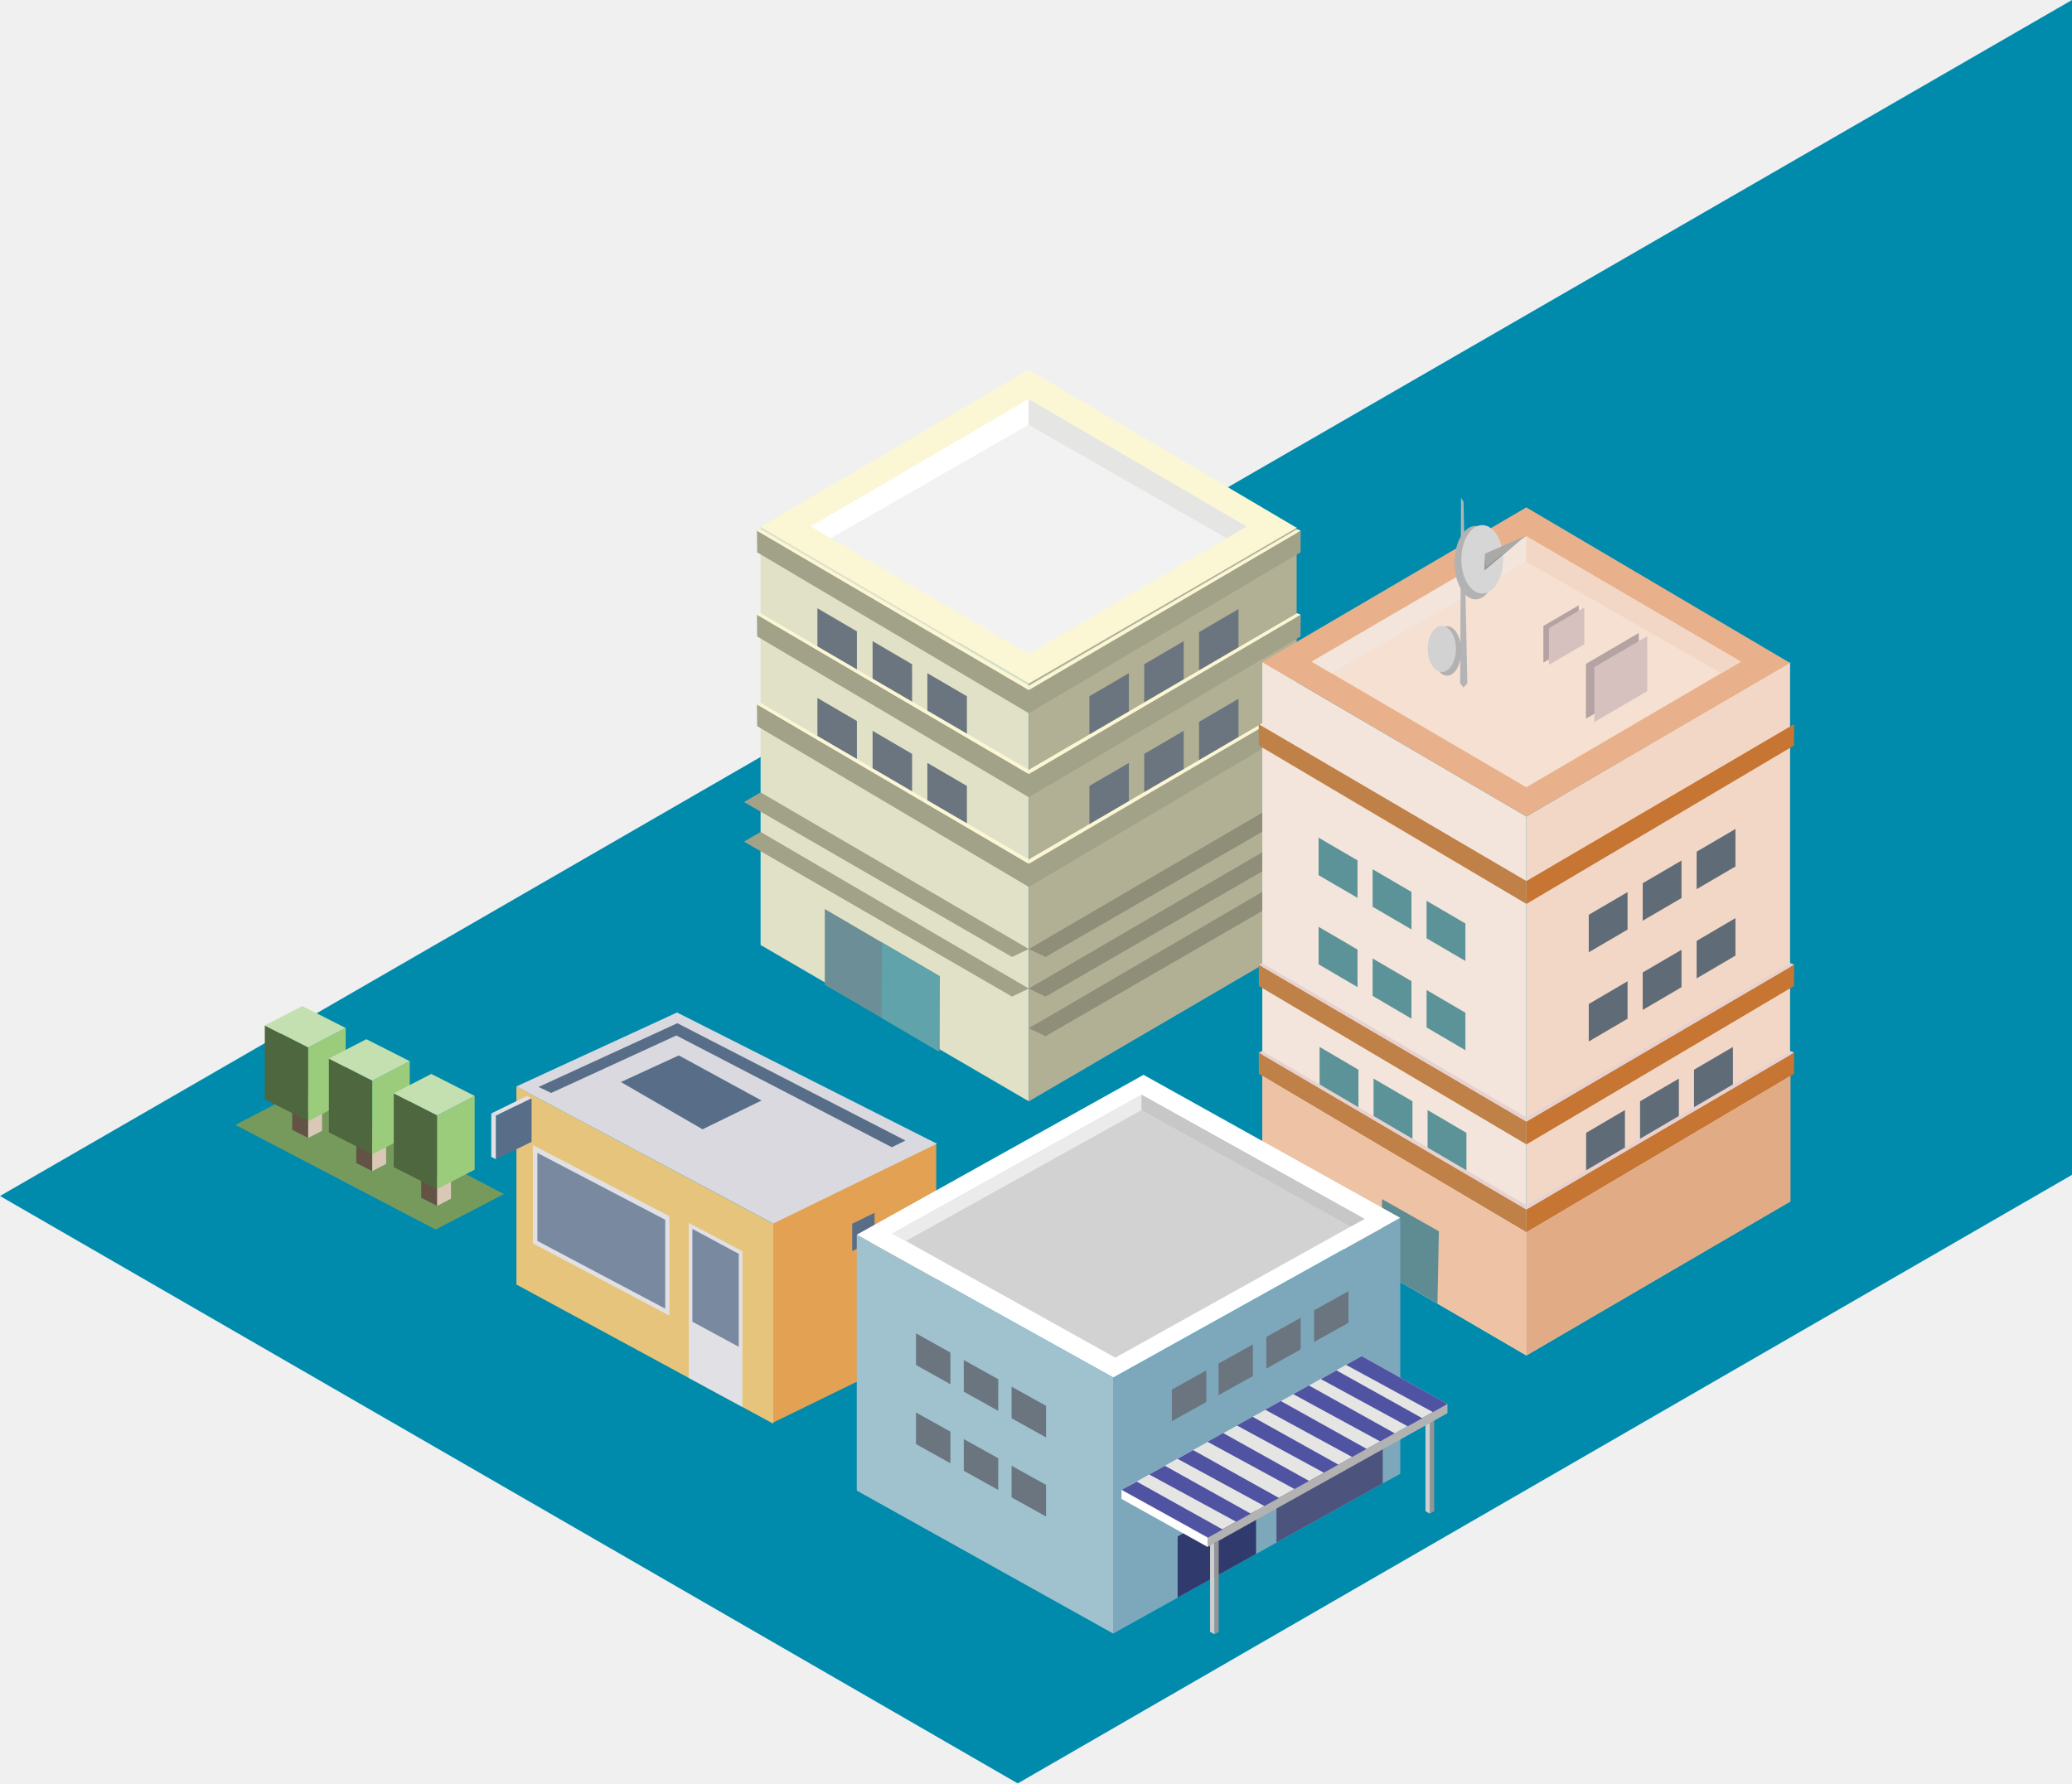
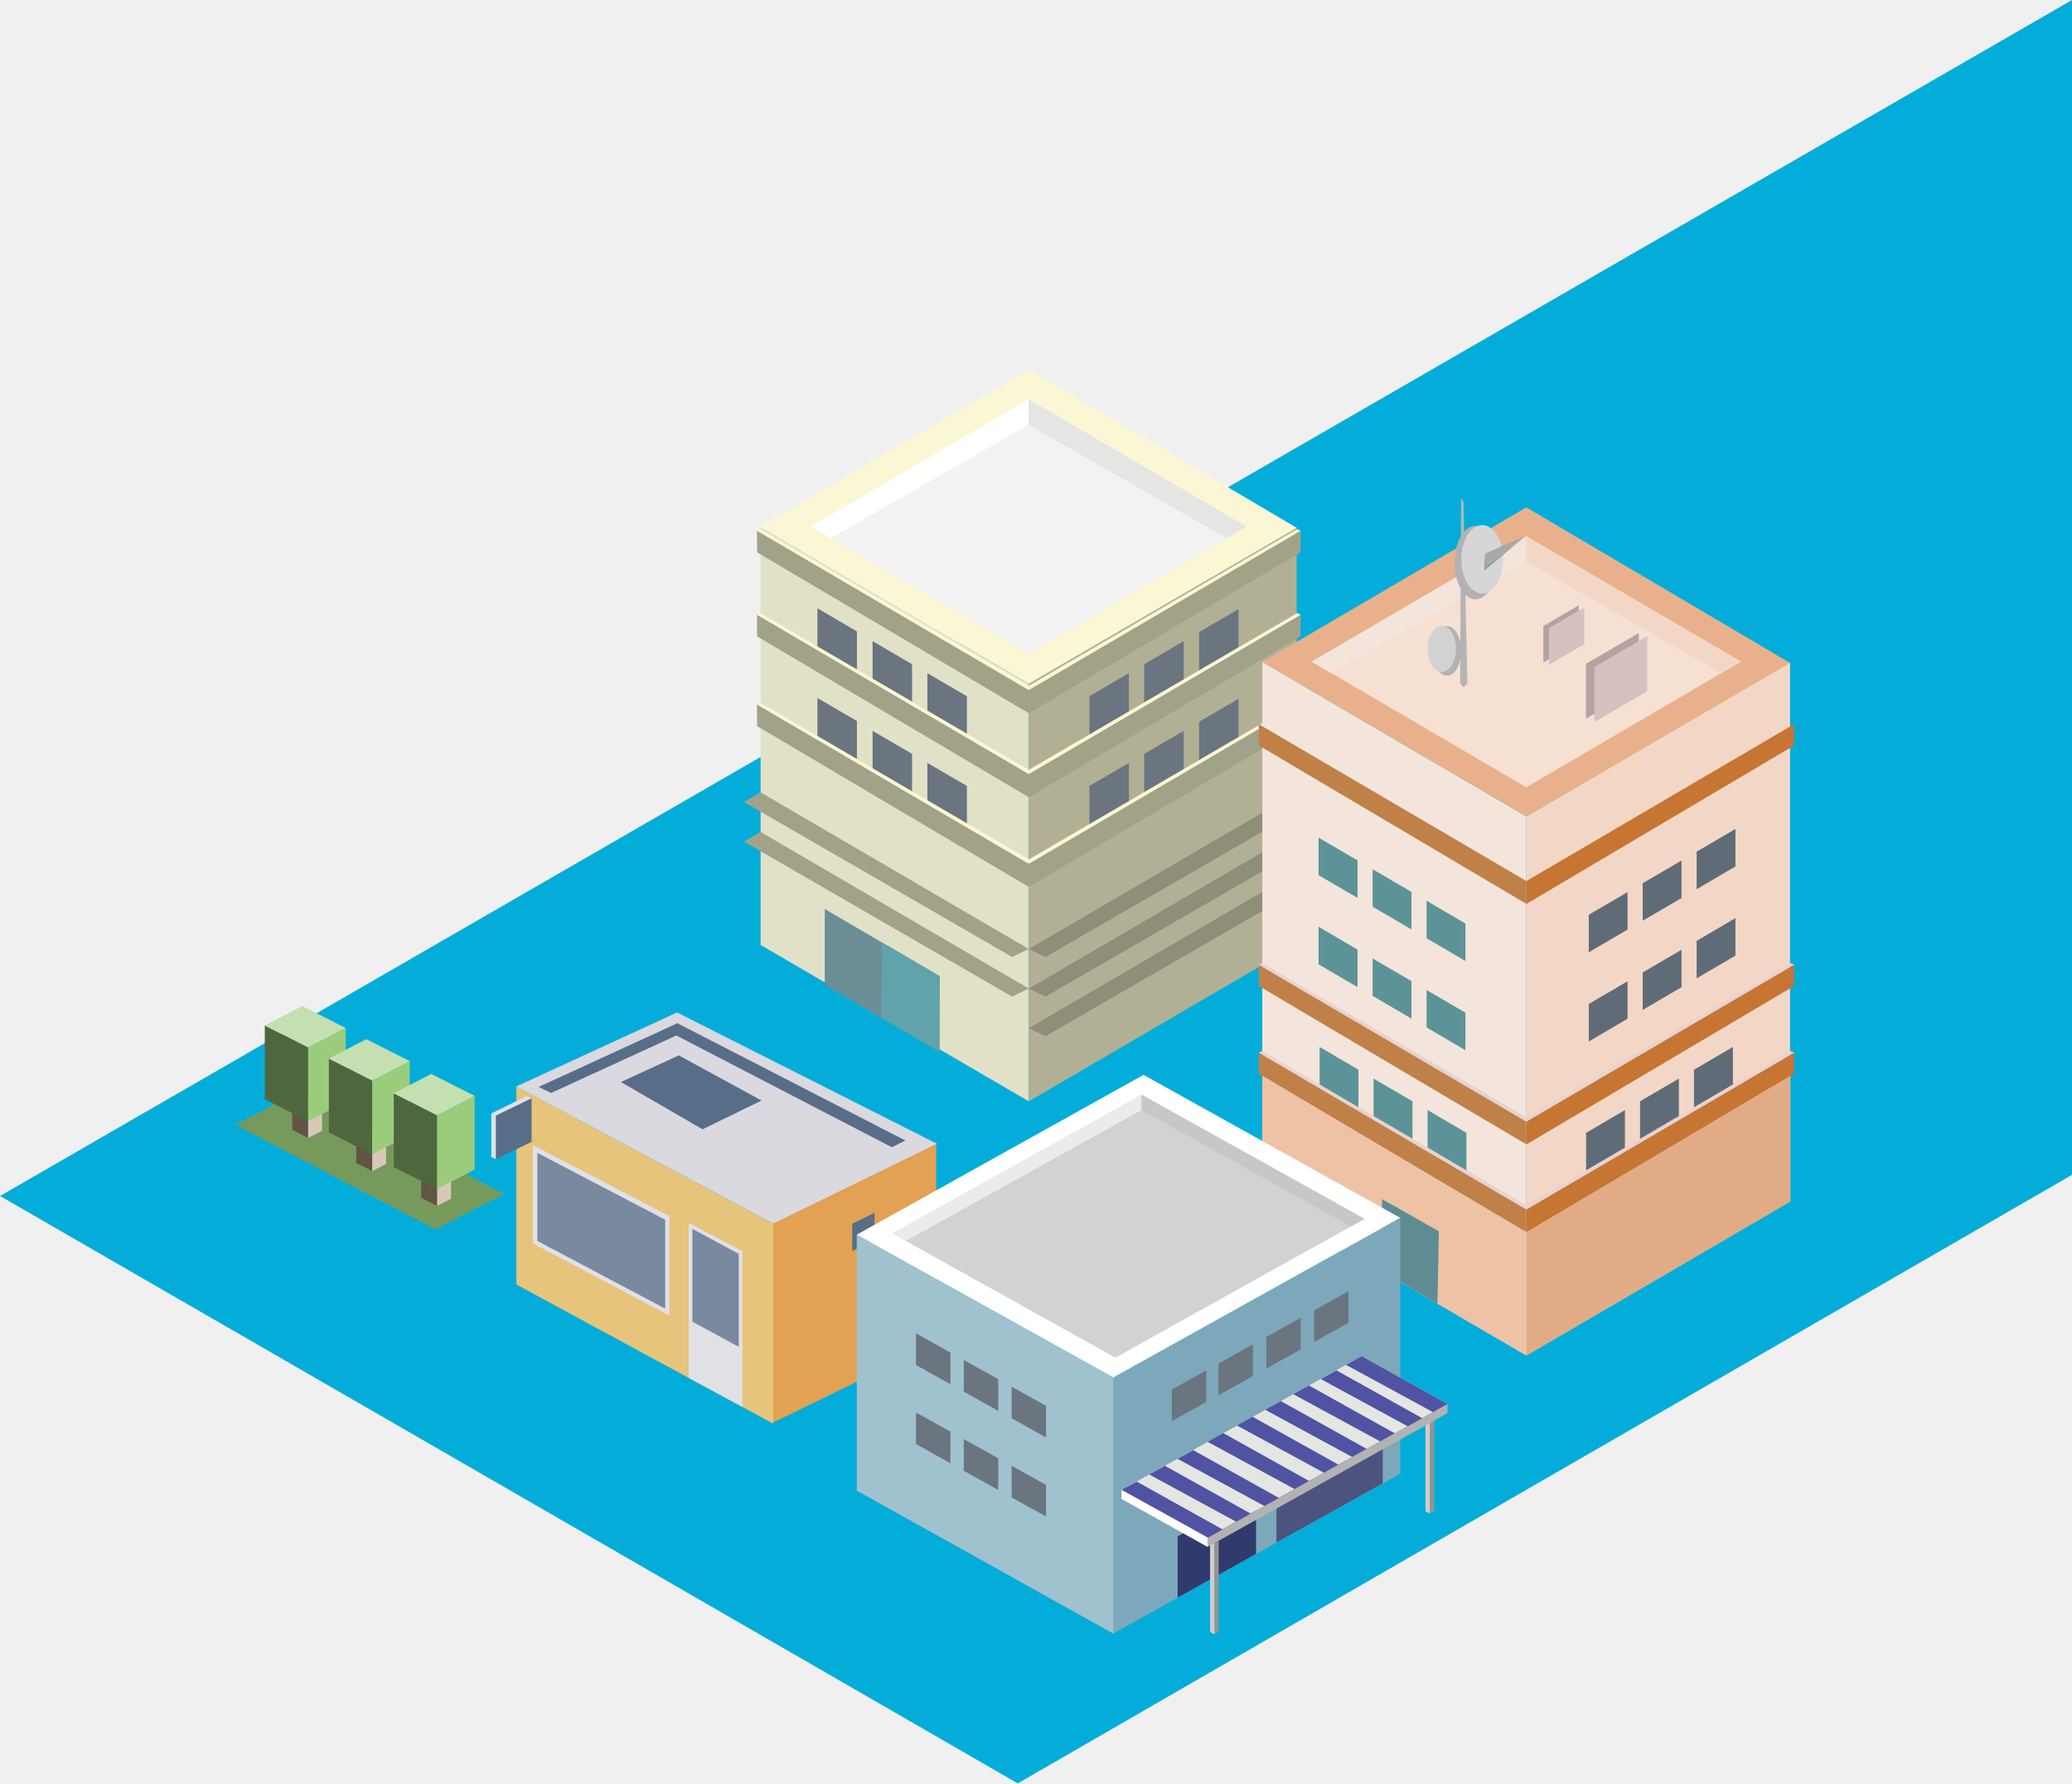
<svg xmlns="http://www.w3.org/2000/svg" viewBox="0 0 1000.87 861.66">
  <defs>
-     <style>.cls-1{fill:#008bad;}.cls-2{fill:#e1e1c7;}.cls-10,.cls-11,.cls-12,.cls-13,.cls-14,.cls-15,.cls-16,.cls-17,.cls-18,.cls-19,.cls-2,.cls-20,.cls-21,.cls-22,.cls-23,.cls-24,.cls-25,.cls-26,.cls-27,.cls-28,.cls-29,.cls-3,.cls-30,.cls-31,.cls-32,.cls-4,.cls-46,.cls-47,.cls-48,.cls-49,.cls-5,.cls-50,.cls-51,.cls-52,.cls-53,.cls-6,.cls-7,.cls-8,.cls-9{fill-rule:evenodd;}.cls-3{fill:#b1b094;}.cls-4{fill:#fbf7d5;}.cls-5{fill:#f2f2f2;}.cls-6{fill:#fff;}.cls-7{fill:#e5e5e4;}.cls-8{fill:#6a7580;}.cls-9{fill:#a2a288;}.cls-10{fill:#8e8e79;}.cls-11{fill:#6c8e97;}.cls-12{fill:#60a3aa;}.cls-13{fill:#f3e5db;}.cls-14{fill:#f3d7c6;}.cls-15{fill:#e9b18b;}.cls-16{fill:#f6e0d2;}.cls-17{fill:#5c9398;}.cls-18{fill:#c08148;}.cls-19{fill:#c67533;}.cls-20{fill:#e7d2d0;}.cls-21{fill:#5f6c77;}.cls-22{fill:#e1ac85;}.cls-23{fill:#eec2a4;}.cls-24{fill:#5f8c93;}.cls-25{fill:#b4b4b6;}.cls-26{fill:#b3b2b3;}.cls-27{fill:#d2d2d2;}.cls-28{fill:#d6d6d6;}.cls-29{fill:#a9a9a8;}.cls-30{fill:#99999a;}.cls-31{fill:#b4a3a2;}.cls-32{fill:#d6c1bf;}.cls-33{fill:#759a5c;}.cls-34{fill:#625345;}.cls-35{fill:#dac8b7;}.cls-36{fill:#c2a589;}.cls-37{fill:#4f673e;}.cls-38{fill:#9bcc7c;}.cls-39{fill:#c4e0b0;}.cls-40{fill:#e2a153;}.cls-41{fill:#586d88;}.cls-42{fill:#e7c47b;}.cls-43{fill:#e1e1e5;}.cls-44{fill:#798aa0;}.cls-45{fill:#d9d9df;}.cls-46{fill:#949494;}.cls-47{fill:#cecece;}.cls-48{fill:#7da8bb;}.cls-49{fill:#a0c1ce;}.cls-50{fill:#303a6d;}.cls-51{fill:#4c547e;}.cls-52{fill:#ebebeb;}.cls-53{fill:#c7c7c7;}.cls-54{fill:#4f53a2;}</style>
+     <style>.cls-1{fill:#04ADD9;}.cls-2{fill:#e1e1c7;}.cls-10,.cls-11,.cls-12,.cls-13,.cls-14,.cls-15,.cls-16,.cls-17,.cls-18,.cls-19,.cls-2,.cls-20,.cls-21,.cls-22,.cls-23,.cls-24,.cls-25,.cls-26,.cls-27,.cls-28,.cls-29,.cls-3,.cls-30,.cls-31,.cls-32,.cls-4,.cls-46,.cls-47,.cls-48,.cls-49,.cls-5,.cls-50,.cls-51,.cls-52,.cls-53,.cls-6,.cls-7,.cls-8,.cls-9{fill-rule:evenodd;}.cls-3{fill:#b1b094;}.cls-4{fill:#fbf7d5;}.cls-5{fill:#f2f2f2;}.cls-6{fill:#fff;}.cls-7{fill:#e5e5e4;}.cls-8{fill:#6a7580;}.cls-9{fill:#a2a288;}.cls-10{fill:#8e8e79;}.cls-11{fill:#6c8e97;}.cls-12{fill:#60a3aa;}.cls-13{fill:#f3e5db;}.cls-14{fill:#f3d7c6;}.cls-15{fill:#e9b18b;}.cls-16{fill:#f6e0d2;}.cls-17{fill:#5c9398;}.cls-18{fill:#c08148;}.cls-19{fill:#c67533;}.cls-20{fill:#e7d2d0;}.cls-21{fill:#5f6c77;}.cls-22{fill:#e1ac85;}.cls-23{fill:#eec2a4;}.cls-24{fill:#5f8c93;}.cls-25{fill:#b4b4b6;}.cls-26{fill:#b3b2b3;}.cls-27{fill:#d2d2d2;}.cls-28{fill:#d6d6d6;}.cls-29{fill:#a9a9a8;}.cls-30{fill:#99999a;}.cls-31{fill:#b4a3a2;}.cls-32{fill:#d6c1bf;}.cls-33{fill:#759a5c;}.cls-34{fill:#625345;}.cls-35{fill:#dac8b7;}.cls-36{fill:#c2a589;}.cls-37{fill:#4f673e;}.cls-38{fill:#9bcc7c;}.cls-39{fill:#c4e0b0;}.cls-40{fill:#e2a153;}.cls-41{fill:#586d88;}.cls-42{fill:#e7c47b;}.cls-43{fill:#e1e1e5;}.cls-44{fill:#798aa0;}.cls-45{fill:#d9d9df;}.cls-46{fill:#949494;}.cls-47{fill:#cecece;}.cls-48{fill:#7da8bb;}.cls-49{fill:#a0c1ce;}.cls-50{fill:#303a6d;}.cls-51{fill:#4c547e;}.cls-52{fill:#ebebeb;}.cls-53{fill:#c7c7c7;}.cls-54{fill:#4f53a2;}</style>
  </defs>
  <g id="Layer_2" data-name="Layer 2">
    <g id="Main">
      <g id="Building1">
        <polygon class="cls-1" points="0 577.85 1000.87 0 1000.87 567.64 491.61 861.66 0 577.85" />
        <g id="Building">
          <polygon class="cls-2" points="496.97 532.11 496.97 330.32 367.4 254.53 367.4 456.56 496.97 532.11" />
          <polygon class="cls-3" points="496.97 330.32 626.34 254.65 626.34 456.52 496.97 532.11 496.97 330.32" />
          <polygon class="cls-4" points="626.34 255.01 496.89 178.66 367.36 254.53 496.97 330.32 626.34 255.01" />
          <polygon class="cls-5" points="602.17 254.41 496.89 192.82 391.61 254.37 496.93 315.99 602.17 254.41" />
          <polygon class="cls-6" points="496.89 192.82 496.81 205.24 401.28 260.04 391.61 254.37 496.89 192.82" />
          <polygon class="cls-7" points="496.89 192.82 496.81 205.2 592.5 260.04 602.17 254.41 496.89 192.82" />
          <polygon class="cls-8" points="467.05 336.39 467.05 354.79 447.96 343.65 447.96 325.25 467.05 336.39" />
          <polygon class="cls-8" points="440.58 320.94 440.58 339.3 421.5 328.17 421.5 309.77 440.58 320.94" />
          <polygon class="cls-9" points="365.65 297 496.97 373.98 496.97 385.2 365.73 307.49 365.65 297" />
          <polygon class="cls-4" points="365.65 297 367.4 296.27 496.97 371.95 496.97 373.98 365.65 297" />
          <polygon class="cls-8" points="467.05 379.73 467.05 398.13 447.96 386.99 447.96 368.6 467.05 379.73" />
          <polygon class="cls-8" points="440.58 364.25 440.58 382.64 421.5 371.51 421.5 353.11 440.58 364.25" />
          <polygon class="cls-8" points="413.93 305.06 413.93 323.42 394.85 312.28 394.85 293.88 413.93 305.06" />
          <polygon class="cls-8" points="413.93 348.36 413.93 366.76 394.85 355.63 394.85 337.23 413.93 348.36" />
          <polygon class="cls-9" points="365.65 340.34 496.97 417.33 496.97 428.54 365.73 350.83 365.65 340.34" />
          <polygon class="cls-4" points="365.65 340.34 367.4 339.62 496.97 415.25 496.97 417.33 365.65 340.34" />
          <polygon class="cls-9" points="365.65 256.4 496.97 333.39 496.97 344.61 365.73 266.86 365.65 256.4" />
          <polygon class="cls-4" points="365.65 256.4 367.4 255.69 496.97 331.32 496.97 333.39 365.65 256.4" />
          <polygon class="cls-9" points="628.3 297 496.97 373.98 496.97 385.2 628.22 307.49 628.3 297" />
          <polygon class="cls-4" points="628.3 297 626.55 296.27 496.97 371.95 496.97 373.98 628.3 297" />
          <polygon class="cls-9" points="628.3 340.34 496.97 417.33 496.97 428.54 628.22 350.83 628.3 340.34" />
          <polygon class="cls-4" points="628.3 340.34 626.55 339.62 496.97 415.25 496.97 417.33 628.3 340.34" />
          <polygon class="cls-9" points="628.3 256.4 496.97 333.39 496.97 344.61 628.22 266.86 628.3 256.4" />
          <polygon class="cls-4" points="628.3 256.4 626.55 255.69 496.97 331.32 496.97 333.39 628.3 256.4" />
          <polygon class="cls-8" points="526.23 336.39 526.23 354.79 545.32 343.65 545.32 325.25 526.23 336.39" />
          <polygon class="cls-8" points="552.7 320.94 552.7 339.3 571.78 328.17 571.78 309.77 552.7 320.94" />
          <polygon class="cls-8" points="579.2 305.42 579.2 323.81 598.25 312.68 598.25 294.28 579.2 305.42" />
          <polygon class="cls-8" points="526.23 379.73 526.23 398.13 545.32 386.99 545.32 368.6 526.23 379.73" />
          <polygon class="cls-8" points="552.7 364.25 552.7 382.64 571.78 371.51 571.78 353.11 552.7 364.25" />
          <polygon class="cls-8" points="579.2 348.76 579.2 367.16 598.25 356.02 598.25 337.62 579.2 348.76" />
          <polygon class="cls-9" points="367.4 382.84 359.39 387.51 488.85 462.35 496.97 458.52 367.4 382.84" />
          <polygon class="cls-9" points="367.4 401.96 359.39 406.63 488.85 481.5 496.97 477.63 367.4 401.96" />
          <polygon class="cls-10" points="626.55 382.84 634.55 387.51 505.06 462.35 496.97 458.52 626.55 382.84" />
          <polygon class="cls-10" points="626.55 401.96 634.55 406.63 505.06 481.5 496.97 477.63 626.55 401.96" />
          <polygon class="cls-10" points="626.55 421.12 634.55 425.79 505.06 500.62 496.97 496.79 626.55 421.12" />
          <polygon class="cls-11" points="453.88 508.08 453.88 471.65 398.41 439.2 398.41 475.84 453.88 508.08" />
          <polygon class="cls-12" points="425.75 491.8 426.12 455.4 454 471.69 453.5 508.08 425.75 491.8" />
        </g>
        <g id="Building_3" data-name="Building 3">
          <polygon class="cls-13" points="737.32 654.89 737.32 394.47 609.74 319.85 609.74 580.5 737.32 654.89" />
          <polygon class="cls-14" points="737.32 394.47 864.69 319.97 864.69 580.46 737.32 654.89 737.32 394.47" />
          <polygon class="cls-15" points="864.69 320.32 737.28 245.15 609.74 319.85 737.32 394.47 864.69 320.32" />
          <polygon class="cls-16" points="840.93 319.69 737.28 259.1 633.62 319.69 737.28 380.37 840.93 319.69" />
          <polygon class="cls-13" points="737.28 259.1 737.19 271.32 643.1 325.27 633.62 319.69 737.28 259.1" />
          <polygon class="cls-14" points="737.28 259.1 737.19 271.28 831.41 325.27 840.93 319.69 737.28 259.1" />
          <polygon class="cls-17" points="707.85 446.19 707.85 464.3 689.1 453.34 689.1 435.22 707.85 446.19" />
          <polygon class="cls-17" points="681.8 430.94 681.8 449.06 663.04 438.09 663.04 419.98 681.8 430.94" />
          <polygon class="cls-17" points="655.74 415.69 655.74 433.81 636.94 422.85 636.94 404.73 655.74 415.69" />
          <polygon class="cls-17" points="707.85 489.3 707.85 507.41 689.1 496.41 689.1 478.33 707.85 489.3" />
          <polygon class="cls-17" points="681.8 474.05 681.8 492.17 663.04 481.16 663.04 463.09 681.8 474.05" />
          <polygon class="cls-17" points="655.74 458.8 655.74 476.92 636.94 465.92 636.94 447.8 655.74 458.8" />
          <polygon class="cls-18" points="608.01 349.87 737.32 425.68 737.32 436.72 608.1 360.21 608.01 349.87" />
          <polygon class="cls-19" points="866.66 466.07 737.32 541.88 737.36 552.92 866.58 476.41 866.66 466.07" />
          <polygon class="cls-20" points="866.66 466.07 864.94 465.36 737.36 539.83 737.32 541.88 866.66 466.07" />
          <polygon class="cls-19" points="866.66 349.87 737.32 425.68 737.36 436.72 866.58 360.21 866.66 349.87" />
          <polygon class="cls-19" points="866.66 508.55 737.32 584.35 737.36 595.39 866.58 518.85 866.66 508.55" />
          <polygon class="cls-20" points="866.66 508.55 864.94 507.84 737.36 582.31 737.32 584.35 866.66 508.55" />
          <polygon class="cls-21" points="818.28 516.84 818.28 534.96 837.08 523.96 837.08 505.84 818.28 516.84" />
          <polygon class="cls-22" points="737.32 654.89 737.32 595.39 864.9 519.83 864.9 580.5 737.32 654.89" />
          <polygon class="cls-21" points="766.16 547.34 766.16 565.45 784.92 554.45 784.92 536.33 766.16 547.34" />
          <polygon class="cls-21" points="792.22 532.09 792.22 550.21 810.98 539.2 810.98 521.13 792.22 532.09" />
          <polygon class="cls-18" points="608.01 508.55 737.32 584.35 737.32 595.39 608.1 518.85 608.01 508.55" />
          <polygon class="cls-20" points="608.01 508.55 609.74 507.84 737.32 582.31 737.32 584.35 608.01 508.55" />
          <polygon class="cls-18" points="608.01 466.07 737.32 541.88 737.32 552.92 608.1 476.41 608.01 466.07" />
          <polygon class="cls-20" points="608.01 466.07 609.74 465.36 737.32 539.83 737.32 541.88 608.01 466.07" />
          <polygon class="cls-17" points="656.19 516.84 656.19 534.96 637.44 523.96 637.44 505.84 656.19 516.84" />
          <polygon class="cls-17" points="708.35 547.34 708.35 565.45 689.59 554.45 689.59 536.33 708.35 547.34" />
          <polygon class="cls-17" points="682.29 532.09 682.29 550.21 663.49 539.2 663.49 521.13 682.29 532.09" />
          <polygon class="cls-21" points="767.44 441.98 767.44 460.1 786.19 449.13 786.19 431.02 767.44 441.98" />
          <polygon class="cls-21" points="793.5 426.74 793.5 444.85 812.25 433.89 812.25 415.77 793.5 426.74" />
          <polygon class="cls-21" points="819.55 411.49 819.55 429.61 838.3 418.64 838.3 400.52 819.55 411.49" />
          <polygon class="cls-21" points="767.44 485.09 767.44 503.21 786.19 492.2 786.19 474.09 767.44 485.09" />
          <polygon class="cls-21" points="793.5 469.85 793.5 487.96 812.25 476.96 812.25 458.88 793.5 469.85" />
          <polygon class="cls-21" points="819.55 454.6 819.55 472.71 838.3 461.71 838.3 443.59 819.55 454.6" />
          <polygon class="cls-23" points="737.32 654.89 737.32 595.39 609.74 519.83 609.74 580.5 737.32 654.89" />
          <polygon class="cls-24" points="667.19 614.02 667.6 579.36 695.05 594.89 694.35 629.86 667.19 614.02" />
          <polygon class="cls-25" points="708.8 330.23 706.95 242.48 705.76 240.47 705.31 330.11 706.87 332.15 708.8 330.23" />
          <path class="cls-26" d="M699,302.56c3.78,0,6.81,5.34,6.81,11.95s-3,11.94-6.81,11.94-6.81-5.34-6.81-11.94,3-11.95,6.81-11.95Z" />
          <path class="cls-27" d="M696.49,302.4c3.73,0,6.81,5,6.81,11.12s-3.08,11.16-6.81,11.16-6.82-5-6.82-11.16,3-11.12,6.82-11.12Z" />
          <path class="cls-26" d="M712.74,254.11c-5.58,0-10.14,7.94-10.14,17.72s4.56,17.76,10.14,17.76,10.09-7.94,10.09-17.76-4.51-17.72-10.09-17.72Z" />
          <path class="cls-28" d="M716,253.71c-5.58,0-10.1,7.39-10.1,16.55s4.52,16.5,10.1,16.5,10.09-7.38,10.09-16.5-4.51-16.55-10.09-16.55Z" />
          <polygon class="cls-29" points="717.33 267.51 737.11 258.78 718.03 273.44 717.33 267.51" />
          <polygon class="cls-30" points="737.11 258.78 717 275.68 717.33 267.51 718.03 273.44 737.11 258.78" />
          <polygon class="cls-31" points="766.08 320.75 791.61 305.82 791.61 332.31 766.08 347.24 766.08 320.75" />
          <polygon class="cls-32" points="770.15 322.32 795.71 307.39 795.71 333.92 770.15 348.85 770.15 322.32" />
          <polygon class="cls-31" points="745.52 302.44 762.6 292.46 762.6 310.18 745.52 320.13 745.52 302.44" />
          <polygon class="cls-32" points="748.23 303.5 765.3 293.52 765.3 311.25 748.23 321.19 748.23 303.5" />
        </g>
        <polygon class="cls-33" points="113.69 543.49 210.44 594.07 243.43 576.91 146.68 526.38 113.69 543.49" />
        <polygon class="cls-34" points="141.16 545.89 148.88 549.8 148.88 536.66 141.16 532.75 141.16 545.89" />
        <polygon class="cls-35" points="155.57 546.33 148.88 549.8 148.88 536.66 155.57 533.2 155.57 546.33" />
        <polygon class="cls-36" points="155.57 533.2 148.88 536.66 141.16 532.72 147.84 529.28 155.57 533.2" />
        <polygon class="cls-37" points="127.91 531.1 148.86 541.7 148.86 506.08 127.91 495.48 127.91 531.1" />
        <polygon class="cls-38" points="166.98 532.3 148.86 541.7 148.86 506.08 166.98 496.68 166.98 532.3" />
        <polygon class="cls-39" points="166.98 496.68 148.86 506.08 127.91 495.4 146.03 486.07 166.98 496.68" />
        <polygon class="cls-34" points="172.1 561.92 179.83 565.83 179.83 552.69 172.1 548.78 172.1 561.92" />
        <polygon class="cls-35" points="186.51 562.36 179.83 565.83 179.83 552.69 186.51 549.22 186.51 562.36" />
        <polygon class="cls-36" points="186.51 549.22 179.83 552.69 172.1 548.75 178.78 545.31 186.51 549.22" />
        <polygon class="cls-37" points="158.85 547.12 179.81 557.73 179.81 522.11 158.85 511.5 158.85 547.12" />
        <polygon class="cls-38" points="197.93 548.33 179.81 557.73 179.81 522.11 197.93 512.71 197.93 548.33" />
        <polygon class="cls-39" points="197.93 512.71 179.81 522.11 158.85 511.43 176.97 502.1 197.93 512.71" />
        <polygon class="cls-34" points="203.45 578.71 211.18 582.62 211.18 569.48 203.45 565.57 203.45 578.71" />
        <polygon class="cls-35" points="217.86 579.15 211.18 582.62 211.18 569.48 217.86 566.01 217.86 579.15" />
        <polygon class="cls-37" points="190.2 563.91 211.16 574.52 211.16 538.9 190.2 528.29 190.2 563.91" />
        <polygon class="cls-38" points="229.28 565.12 211.16 574.52 211.16 538.9 229.28 529.5 229.28 565.12" />
        <polygon class="cls-39" points="229.28 529.5 211.16 538.9 190.2 528.22 208.33 518.89 229.28 529.5" />
        <polygon class="cls-40" points="452.25 552.22 452.25 648.87 373.22 687.43 373.22 590.78 452.25 552.22" />
        <polygon class="cls-41" points="422.45 585.98 422.45 599.17 411.67 604.43 411.67 591.24 422.45 585.98" />
        <polygon class="cls-42" points="373.52 591.21 373.52 687.86 249.45 620.62 249.45 524.92 373.52 591.21" />
        <polygon class="cls-43" points="237.32 537.95 239.6 539.03 239.6 560.06 237.32 558.97 237.32 537.95" />
        <polygon class="cls-43" points="323.36 587.64 323.36 635.63 257.39 600.74 257.39 553.22 323.36 587.64" />
        <polygon class="cls-44" points="321.34 589.33 321.34 632.29 259.57 599.56 259.57 557.02 321.34 589.33" />
        <polygon class="cls-43" points="332.69 590.84 358.61 604.55 358.61 679.77 332.69 665.73 332.69 590.84" />
        <polygon class="cls-44" points="334.45 593.74 356.86 605.8 356.86 650.73 334.45 638.58 334.45 593.74" />
        <polygon class="cls-45" points="452.56 552.59 373.52 591.16 249.44 524.92 327.04 489.19 452.56 552.59" />
        <polygon class="cls-41" points="367.84 531.72 339.37 545.62 299.93 522.79 327.89 509.92 367.84 531.72" />
        <polygon class="cls-43" points="254.45 529.57 256.8 530.64 239.6 539.04 237.31 537.96 254.45 529.57" />
        <polygon class="cls-41" points="326.7 500.3 266.25 528.06 260.15 525.17 327.2 494.37 437.36 551.06 430.78 554.28 326.7 500.3" />
        <polygon class="cls-41" points="256.79 530.64 256.79 551.67 239.6 560.06 239.6 539.03 256.79 530.64" />
        <g id="House">
          <polygon class="cls-46" points="690.68 687.33 690.68 731.33 692.79 730.14 692.79 686.14 690.68 687.33" />
          <polygon class="cls-47" points="690.68 687.33 690.68 731.33 688.57 730.14 688.57 686.14 690.68 687.33" />
          <polygon class="cls-48" points="537.77 789.23 537.77 665.64 676.39 588.42 676.39 712.03 537.77 789.23" />
          <polygon class="cls-49" points="413.86 720.19 413.86 596.54 537.8 665.58 537.8 789.29 413.86 720.19" />
          <polygon class="cls-6" points="413.86 596.54 552.38 519.32 676.36 588.39 537.8 665.54 413.86 596.54" />
          <polygon class="cls-27" points="431.1 595.98 551.44 528.93 659.13 588.91 538.75 655.96 431.1 595.98" />
          <polygon class="cls-50" points="568.85 771.88 568.85 742.34 606.73 721.25 606.73 750.79 568.85 771.88" />
          <polygon class="cls-46" points="586.63 745.59 586.63 789.59 588.7 788.43 588.7 744.43 586.63 745.59" />
          <polygon class="cls-47" points="586.63 745.59 586.63 789.59 584.52 788.43 584.52 744.43 586.63 745.59" />
          <polygon class="cls-51" points="616.59 745.29 616.59 715.75 667.92 687.16 667.92 716.71 616.59 745.29" />
          <polygon class="cls-7" points="657.74 655.23 699.19 678.34 583.32 742.87 541.8 719.82 657.74 655.23" />
          <polygon class="cls-26" points="699.19 678.34 699.19 682.79 583.32 747.41 583.32 742.87 699.19 678.34" />
          <polygon class="cls-6" points="541.73 719.73 541.73 724.2 583.32 747.41 583.32 742.87 541.73 719.73" />
          <polygon class="cls-8" points="459.09 653.51 459.09 668.79 442.48 659.51 442.48 644.22 459.09 653.51" />
          <polygon class="cls-8" points="505.3 679.24 505.3 694.52 488.65 685.24 488.65 669.99 505.3 679.24" />
          <polygon class="cls-8" points="482.21 666.37 482.18 681.66 465.56 672.38 465.56 657.12 482.21 666.37" />
          <polygon class="cls-8" points="459.09 691.71 459.09 706.99 442.48 697.71 442.48 682.46 459.09 691.71" />
          <polygon class="cls-8" points="505.3 717.44 505.3 732.72 488.65 723.47 488.65 708.19 505.3 717.44" />
          <polygon class="cls-8" points="482.21 704.57 482.18 719.86 465.56 710.61 465.56 695.32 482.21 704.57" />
          <polygon class="cls-8" points="634.77 633.08 634.77 648.37 651.38 639.12 651.38 623.83 634.77 633.08" />
          <polygon class="cls-8" points="588.59 658.81 588.59 674.1 605.21 664.85 605.21 649.56 588.59 658.81" />
          <polygon class="cls-8" points="611.68 645.95 611.68 661.24 628.29 651.98 628.29 636.7 611.68 645.95" />
          <polygon class="cls-8" points="566.05 671.38 566.05 686.63 582.7 677.38 582.7 662.1 566.05 671.38" />
          <polygon class="cls-52" points="551.44 528.93 551.44 536.33 437.6 599.59 430.73 596.11 551.44 528.93" />
          <polygon class="cls-53" points="551.44 528.93 551.44 536.33 652.47 592.6 659.13 588.91 551.44 528.93" />
        </g>
        <polygon class="cls-54" points="638.02 666.3 679.98 689.12 687.01 685.21 645.56 662.1 638.02 666.3" />
        <polygon class="cls-54" points="650.2 659.44 692.16 682.26 699.19 678.34 657.74 655.23 650.2 659.44" />
        <polygon class="cls-54" points="624.71 673.6 666.67 696.41 673.7 692.5 632.25 669.39 624.71 673.6" />
        <polygon class="cls-54" points="611.15 681.12 653.12 703.94 660.14 700.03 618.69 676.92 611.15 681.12" />
        <polygon class="cls-54" points="597.49 688.72 639.46 711.54 646.48 707.63 605.04 684.52 597.49 688.72" />
        <polygon class="cls-54" points="583.32 696.61 625.29 719.43 632.32 715.52 590.87 692.4 583.32 696.61" />
        <polygon class="cls-54" points="568.8 704.83 610.77 727.65 617.79 723.74 576.35 700.63 568.8 704.83" />
        <polygon class="cls-54" points="555.15 712.41 597.12 735.23 604.14 731.31 562.7 708.2 555.15 712.41" />
        <polygon class="cls-54" points="541.8 719.82 583.54 742.87 590.57 738.96 549.12 715.85 541.8 719.82" />
      </g>
    </g>
  </g>
</svg>
